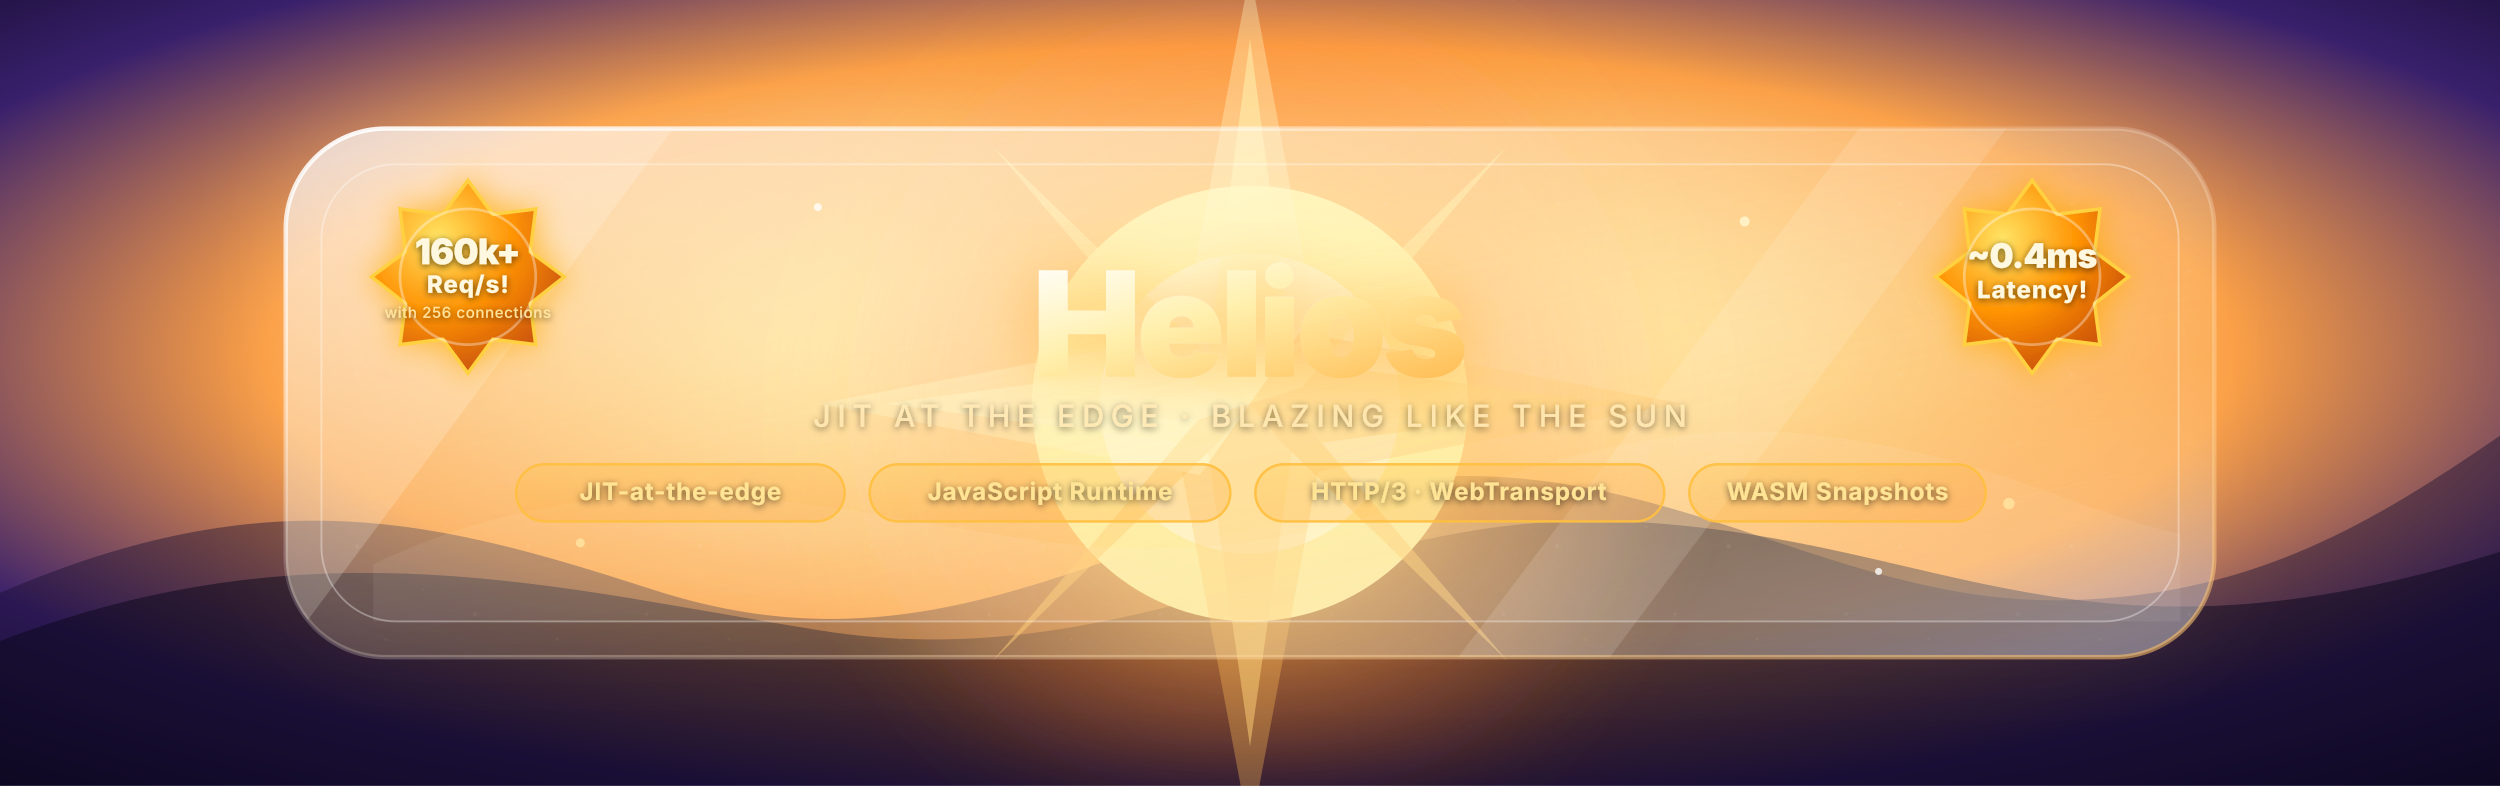
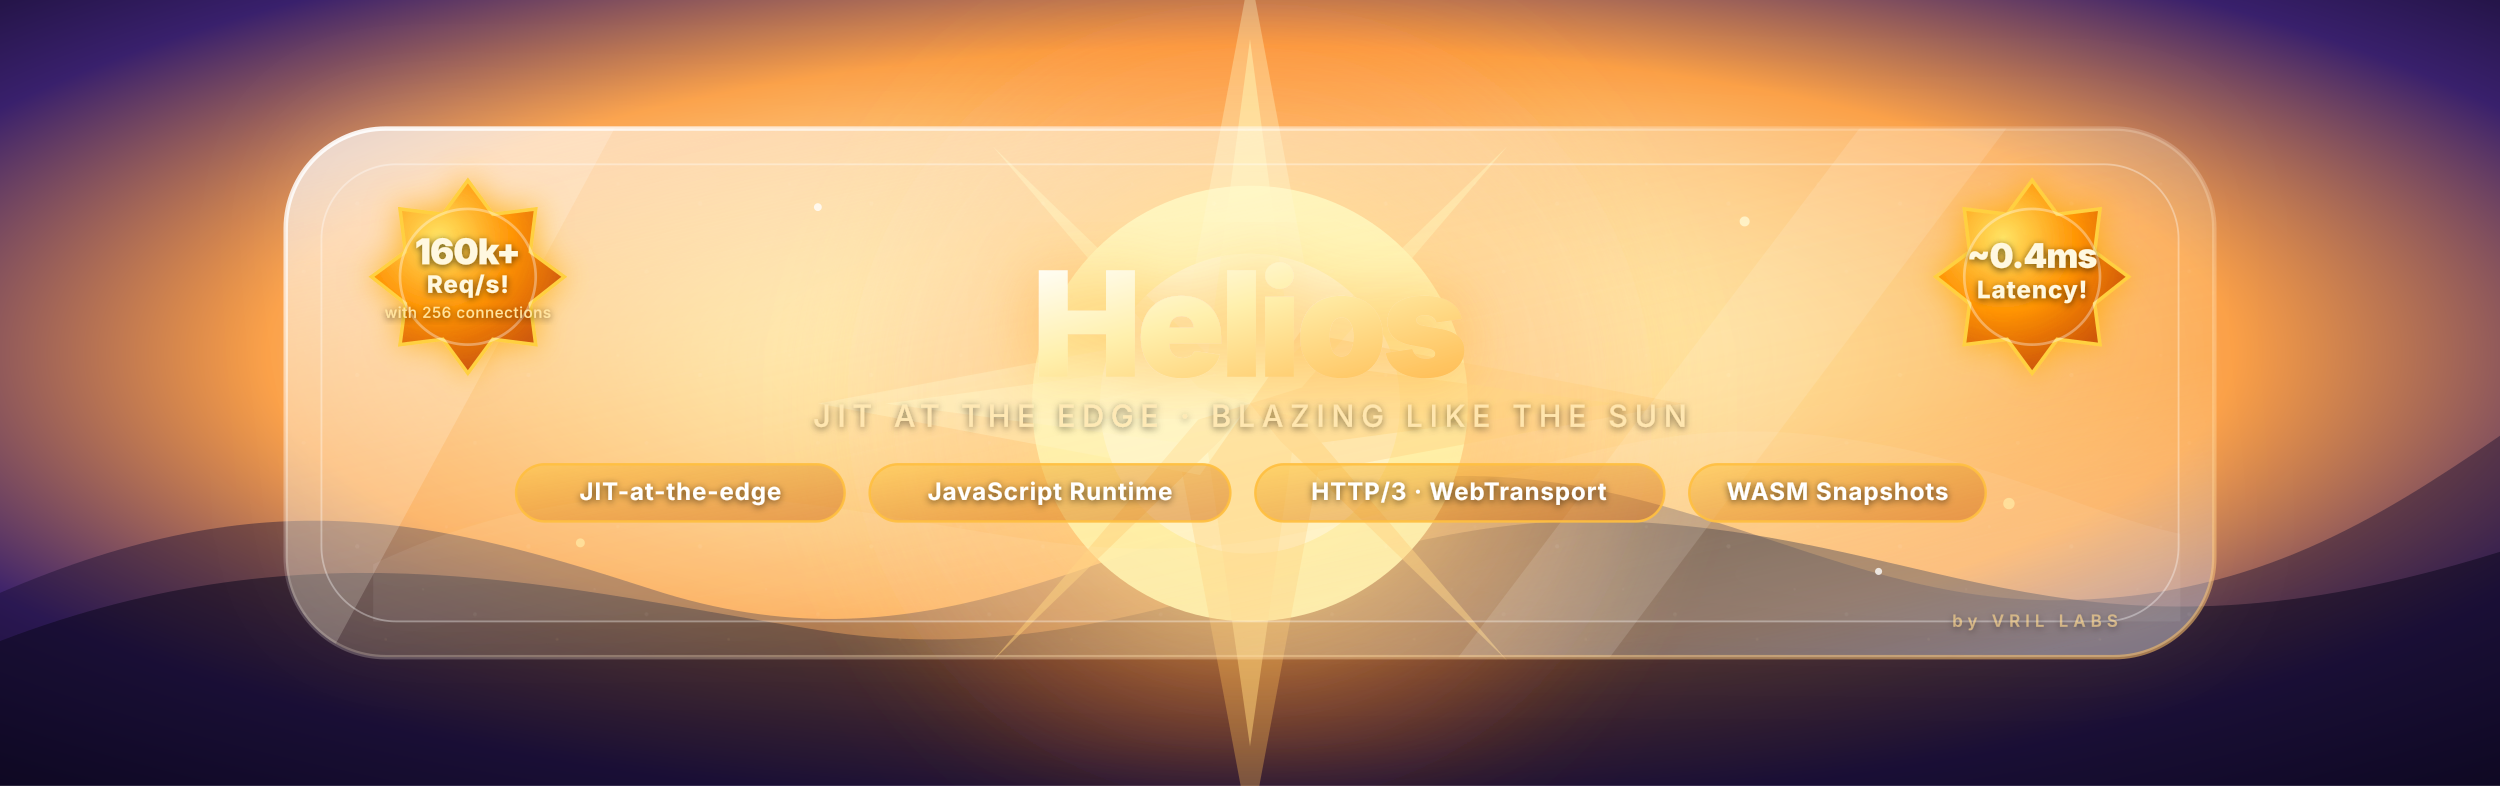
<svg xmlns="http://www.w3.org/2000/svg" width="1400" height="440" viewBox="0 0 1400 440" role="img" aria-labelledby="title desc">
  <defs>
    <radialGradient id="sky" cx="50%" cy="45%" r="75%">
      <stop offset="0%" stop-color="#fff9df" />
      <stop offset="22%" stop-color="#ffe49a" />
      <stop offset="52%" stop-color="#fb9f45" />
      <stop offset="78%" stop-color="#39206c" />
      <stop offset="100%" stop-color="#100925" />
    </radialGradient>
    <radialGradient id="sunGlow" cx="50%" cy="50%" r="50%">
      <stop offset="0%" stop-color="#fff8bd" />
      <stop offset="28%" stop-color="#ffd866" stop-opacity=".96" />
      <stop offset="57%" stop-color="#ff8d36" stop-opacity=".45" />
      <stop offset="100%" stop-color="#ff6c1f" stop-opacity="0" />
    </radialGradient>
    <linearGradient id="glass" x1="10%" y1="0%" x2="90%" y2="100%">
      <stop offset="0%" stop-color="#ffffff" stop-opacity=".58" />
      <stop offset="34%" stop-color="#fff7da" stop-opacity=".25" />
      <stop offset="70%" stop-color="#ffd278" stop-opacity=".16" />
      <stop offset="100%" stop-color="#ffffff" stop-opacity=".36" />
    </linearGradient>
    <linearGradient id="edge" x1="0%" y1="0%" x2="100%" y2="100%">
      <stop offset="0%" stop-color="#ffffff" stop-opacity=".94" />
      <stop offset="42%" stop-color="#ffffff" stop-opacity=".16" />
      <stop offset="100%" stop-color="#ffbf5f" stop-opacity=".58" />
    </linearGradient>
    <linearGradient id="textGold" x1="0%" y1="0%" x2="100%" y2="100%">
      <stop offset="0%" stop-color="#fffefa" />
      <stop offset="42%" stop-color="#fff0ad" />
      <stop offset="100%" stop-color="#ffbd54" />
    </linearGradient>
    <filter id="softBlur" x="-40%" y="-40%" width="180%" height="180%">
      <feGaussianBlur stdDeviation="28" />
    </filter>
    <filter id="glassBlur" x="-8%" y="-14%" width="116%" height="128%">
      <feGaussianBlur in="SourceGraphic" stdDeviation="9" result="blur" />
      <feColorMatrix in="blur" type="matrix" values="1 0 0 0 0.08  0 1 0 0 0.04  0 0 1 0 0  0 0 0 .62 0" />
    </filter>
    <filter id="shadow" x="-20%" y="-28%" width="140%" height="156%">
      <feDropShadow dx="0" dy="28" stdDeviation="30" flood-color="#12081f" flood-opacity=".48" />
      <feDropShadow dx="0" dy="-10" stdDeviation="24" flood-color="#ffffff" flood-opacity=".18" />
    </filter>
    <filter id="textShadow" x="-25%" y="-35%" width="150%" height="170%">
      <feDropShadow dx="0" dy="3" stdDeviation="4" flood-color="#1a0800" flood-opacity=".78" />
      <feDropShadow dx="0" dy="0" stdDeviation="18" flood-color="#ff9200" flood-opacity=".44" />
    </filter>
    <filter id="tagShadow" x="-20%" y="-60%" width="140%" height="220%">
      <feDropShadow dx="0" dy="1" stdDeviation="2" flood-color="#1a0800" flood-opacity=".64" />
    </filter>
    <linearGradient id="badgeFill" x1="0%" y1="0%" x2="100%" y2="100%">
-       <stop offset="0%" stop-color="#ffc840" stop-opacity=".28" />
-       <stop offset="100%" stop-color="#ff8000" stop-opacity=".16" />
+       <stop offset="0%" stop-color="#ffc840" stop-opacity=".54" />
+       <stop offset="100%" stop-color="#c95800" stop-opacity=".42" />
    </linearGradient>
    <radialGradient id="achieveBadge" cx="35%" cy="30%" r="70%">
      <stop offset="0%" stop-color="#ffe566" stop-opacity=".97" />
      <stop offset="55%" stop-color="#ff9100" stop-opacity=".93" />
      <stop offset="100%" stop-color="#c94800" stop-opacity=".88" />
    </radialGradient>
    <filter id="achieveGlow" x="-30%" y="-30%" width="160%" height="160%">
      <feDropShadow dx="0" dy="0" stdDeviation="9" flood-color="#ffaa00" flood-opacity=".82" />
    </filter>
    <clipPath id="windowClip">
      <rect x="160" y="72" width="1080" height="296" rx="56" />
    </clipPath>
    <pattern id="grain" width="96" height="96" patternUnits="userSpaceOnUse">
      <circle cx="8" cy="18" r="1.2" fill="#fff" opacity=".18" />
      <circle cx="58" cy="7" r=".9" fill="#fff" opacity=".12" />
      <circle cx="74" cy="56" r="1.1" fill="#fff" opacity=".13" />
      <circle cx="24" cy="70" r=".8" fill="#ffd88b" opacity=".16" />
      <circle cx="45" cy="42" r=".7" fill="#fff" opacity=".1" />
    </pattern>
    <style>
      @media (prefers-reduced-motion: reduce) {
        .ray, .spark, .orb, .shine { animation: none !important; }
      }

      .ray {
        animation: rotateRays 19s linear infinite;
        transform-origin: 700px 226px;
      }

      .ray-slow {
        animation-duration: 31s;
        animation-direction: reverse;
      }

      .spark {
        animation: drift 7s ease-in-out infinite;
      }

      .spark:nth-of-type(2n) {
        animation-duration: 9s;
        animation-delay: -2s;
      }

      .spark:nth-of-type(3n) {
        animation-duration: 11s;
        animation-delay: -5s;
      }

      .orb {
        animation: breathe 5.5s ease-in-out infinite;
        transform-origin: 700px 226px;
      }

      .shine {
        animation: sweep 8s ease-in-out infinite;
        transform-origin: 700px 220px;
      }

      @keyframes rotateRays {
        from { transform: rotate(0deg); }
        to { transform: rotate(360deg); }
      }

      @keyframes drift {
        0%, 100% { transform: translate3d(0, 0, 0); opacity: .42; }
        50% { transform: translate3d(18px, -16px, 0); opacity: .92; }
      }

      @keyframes breathe {
        0%, 100% { transform: scale(.985); opacity: .9; }
        50% { transform: scale(1.045); opacity: 1; }
      }

      @keyframes sweep {
        0%, 100% { transform: translateX(-150px) rotate(-9deg); opacity: .08; }
        46%, 58% { transform: translateX(150px) rotate(-9deg); opacity: .42; }
      }
    </style>
  </defs>
  <rect width="1400" height="440" fill="url(#sky)" />
  <path d="M0 332C151 267 244 291 365 330c150 49 244-23 376-54 174-41 274 65 420 60 102-3 169-44 239-92v196H0Z" fill="#150d2d" opacity=".42" />
  <path d="M0 359c177-68 314-29 459-6 174 28 294-69 452-61 181 9 252 91 489 17v131H0Z" fill="#09051a" opacity=".52" />
  <g class="orb">
    <circle cx="700" cy="226" r="250" fill="url(#sunGlow)" filter="url(#softBlur)" />
    <circle cx="700" cy="226" r="122" fill="#fff2a3" opacity=".94" />
    <circle cx="700" cy="226" r="84" fill="#fff9d7" opacity=".86" />
  </g>
  <g class="ray" opacity=".5">
    <path d="M700 22 724 202 700 226 676 202Z" fill="#fff3a8" />
    <path d="M700 418 724 250 700 226 676 250Z" fill="#ffe08c" />
    <path d="M496 226 676 202 700 226 676 250Z" fill="#fff4bd" />
    <path d="M904 226 724 202 700 226 724 250Z" fill="#ffd06c" />
    <path d="M556 82 683 205 700 226 671 217Z" fill="#fff0a2" />
    <path d="M844 370 717 247 700 226 729 235Z" fill="#ffc35d" />
    <path d="M844 82 717 205 700 226 729 217Z" fill="#fff0a2" />
    <path d="M556 370 683 247 700 226 671 235Z" fill="#ffc35d" />
  </g>
  <g class="ray ray-slow" opacity=".34">
    <path d="M700 -16 740 198 700 226 660 198Z" fill="#fff8c6" />
    <path d="M700 468 740 254 700 226 660 254Z" fill="#ffbb56" />
    <path d="M458 226 672 186 700 226 672 266Z" fill="#fff8c6" />
    <path d="M942 226 728 186 700 226 728 266Z" fill="#ffbb56" />
  </g>
  <g clip-path="url(#windowClip)" opacity=".88">
    <rect x="130" y="44" width="1140" height="352" fill="#fff" opacity=".08" filter="url(#glassBlur)" />
    <circle cx="700" cy="226" r="220" fill="#fff6bd" opacity=".18" filter="url(#softBlur)" />
-     <path class="shine" d="M195 64h188l-238 320H-43Z" fill="#fff" opacity=".22" />
+     <path class="shine" d="M195 0h188l-238 440H-43Z" fill="#fff" opacity=".22" />
    <path class="shine" d="M1064 42h82L888 386h-85Z" fill="#fff" opacity=".16" style="animation-delay:-3s" />
    <rect width="1400" height="440" fill="url(#grain)" opacity=".45" />
  </g>
  <rect x="160" y="72" width="1080" height="296" rx="56" fill="url(#glass)" stroke="url(#edge)" stroke-width="2.5" filter="url(#shadow)" />
  <rect x="180" y="92" width="1040" height="256" rx="42" fill="none" stroke="#fff" stroke-opacity=".35" />
  <path d="M209 316c151-72 277-23 391-11 168 18 263-76 410-62 98 9 154 44 211 56v49H209Z" fill="#fff" opacity=".07" />
  <g opacity=".78">
    <circle class="spark" cx="244" cy="128" r="3" fill="#fff8d3" />
    <circle class="spark" cx="325" cy="304" r="2.5" fill="#ffe7a1" />
    <circle class="spark" cx="458" cy="116" r="2.2" fill="#fff" />
    <circle class="spark" cx="977" cy="124" r="2.8" fill="#fff8d3" />
    <circle class="spark" cx="1125" cy="282" r="3.2" fill="#ffe7a1" />
    <circle class="spark" cx="1052" cy="320" r="2" fill="#fff" />
  </g>
  <g text-anchor="middle">
    <text x="700" y="211" fill="url(#textGold)" font-family="Inter, ui-sans-serif, system-ui, -apple-system, BlinkMacSystemFont, 'Segoe UI', sans-serif" font-size="82" font-weight="900" letter-spacing="-3" filter="url(#textShadow)">Helios</text>
    <text x="700" y="239" fill="#ffe8b4" font-family="Inter, ui-sans-serif, system-ui, -apple-system, BlinkMacSystemFont, 'Segoe UI', sans-serif" font-size="17" font-weight="500" letter-spacing="3.8" filter="url(#tagShadow)" opacity=".86">JIT AT THE EDGE · BLAZING LIKE THE SUN</text>
  </g>
  <rect x="289" y="260" width="184" height="32" rx="16" fill="url(#badgeFill)" stroke="#ffbf40" stroke-width="1.4" stroke-opacity=".92" />
-   <text x="381" y="280" text-anchor="middle" fill="#ffe496" font-family="Inter, ui-sans-serif, system-ui, -apple-system, BlinkMacSystemFont, 'Segoe UI', sans-serif" font-size="13.5" font-weight="700" letter-spacing=".5" filter="url(#tagShadow)">JIT-at-the-edge</text>
+   <text x="381" y="280" text-anchor="middle" fill="#fff" font-family="Inter, ui-sans-serif, system-ui, -apple-system, BlinkMacSystemFont, 'Segoe UI', sans-serif" font-size="13.5" font-weight="700" letter-spacing=".5" filter="url(#tagShadow)">JIT-at-the-edge</text>
  <rect x="487" y="260" width="202" height="32" rx="16" fill="url(#badgeFill)" stroke="#ffbf40" stroke-width="1.4" stroke-opacity=".92" />
-   <text x="588" y="280" text-anchor="middle" fill="#ffe496" font-family="Inter, ui-sans-serif, system-ui, -apple-system, BlinkMacSystemFont, 'Segoe UI', sans-serif" font-size="13.5" font-weight="700" letter-spacing=".5" filter="url(#tagShadow)">JavaScript Runtime</text>
+   <text x="588" y="280" text-anchor="middle" fill="#fff" font-family="Inter, ui-sans-serif, system-ui, -apple-system, BlinkMacSystemFont, 'Segoe UI', sans-serif" font-size="13.5" font-weight="700" letter-spacing=".5" filter="url(#tagShadow)">JavaScript Runtime</text>
  <rect x="703" y="260" width="229" height="32" rx="16" fill="url(#badgeFill)" stroke="#ffbf40" stroke-width="1.4" stroke-opacity=".92" />
-   <text x="817" y="280" text-anchor="middle" fill="#ffe496" font-family="Inter, ui-sans-serif, system-ui, -apple-system, BlinkMacSystemFont, 'Segoe UI', sans-serif" font-size="13.5" font-weight="700" letter-spacing=".5" filter="url(#tagShadow)">HTTP/3 · WebTransport</text>
+   <text x="817" y="280" text-anchor="middle" fill="#fff" font-family="Inter, ui-sans-serif, system-ui, -apple-system, BlinkMacSystemFont, 'Segoe UI', sans-serif" font-size="13.5" font-weight="700" letter-spacing=".5" filter="url(#tagShadow)">HTTP/3 · WebTransport</text>
  <rect x="946" y="260" width="166" height="32" rx="16" fill="url(#badgeFill)" stroke="#ffbf40" stroke-width="1.4" stroke-opacity=".92" />
-   <text x="1029" y="280" text-anchor="middle" fill="#ffe496" font-family="Inter, ui-sans-serif, system-ui, -apple-system, BlinkMacSystemFont, 'Segoe UI', sans-serif" font-size="13.5" font-weight="700" letter-spacing=".5" filter="url(#tagShadow)">WASM Snapshots</text>
+   <text x="1029" y="280" text-anchor="middle" fill="#fff" font-family="Inter, ui-sans-serif, system-ui, -apple-system, BlinkMacSystemFont, 'Segoe UI', sans-serif" font-size="13.5" font-weight="700" letter-spacing=".5" filter="url(#tagShadow)">WASM Snapshots</text>
+   <text x="1186" y="351" text-anchor="end" fill="#ffd88b" font-family="Inter, ui-sans-serif, system-ui, -apple-system, BlinkMacSystemFont, 'Segoe UI', sans-serif" font-size="9.5" font-weight="600" letter-spacing="2.8" opacity=".62" filter="url(#tagShadow)">by VRIL LABS</text>
  <polygon points="262,101 276,120 300,117 297,141 316,155 297,170 300,193 276,190 262,209 248,190 224,193 227,170 208,155 227,141 224,117 248,120" fill="url(#achieveBadge)" stroke="#ffd040" stroke-width="2" filter="url(#achieveGlow)" />
  <circle cx="262" cy="155" r="38" fill="none" stroke="#fff" stroke-width="1.5" stroke-opacity=".35" />
  <text x="262" y="148" text-anchor="middle" fill="#fff8e0" font-family="Inter, ui-sans-serif, system-ui, -apple-system, BlinkMacSystemFont, 'Segoe UI', sans-serif" font-size="20" font-weight="900" letter-spacing="-.5" filter="url(#tagShadow)">160k+</text>
  <text x="262" y="164" text-anchor="middle" fill="#fff8e0" font-family="Inter, ui-sans-serif, system-ui, -apple-system, BlinkMacSystemFont, 'Segoe UI', sans-serif" font-size="13.5" font-weight="800" letter-spacing=".5" filter="url(#tagShadow)">Req/s!</text>
  <text x="262" y="178" text-anchor="middle" fill="#ffe4a0" font-family="Inter, ui-sans-serif, system-ui, -apple-system, BlinkMacSystemFont, 'Segoe UI', sans-serif" font-size="8.5" font-weight="500" letter-spacing=".3" filter="url(#tagShadow)">with 256 connections</text>
  <polygon points="1138,101 1152,120 1176,117 1173,141 1192,155 1173,170 1176,193 1152,190 1138,209 1124,190 1100,193 1103,170 1084,155 1103,141 1100,117 1124,120" fill="url(#achieveBadge)" stroke="#ffd040" stroke-width="2" filter="url(#achieveGlow)" />
  <circle cx="1138" cy="155" r="38" fill="none" stroke="#fff" stroke-width="1.5" stroke-opacity=".35" />
  <text x="1138" y="150" text-anchor="middle" fill="#fff8e0" font-family="Inter, ui-sans-serif, system-ui, -apple-system, BlinkMacSystemFont, 'Segoe UI', sans-serif" font-size="19" font-weight="900" letter-spacing="-.5" filter="url(#tagShadow)">~0.4ms</text>
  <text x="1138" y="167" text-anchor="middle" fill="#fff8e0" font-family="Inter, ui-sans-serif, system-ui, -apple-system, BlinkMacSystemFont, 'Segoe UI', sans-serif" font-size="13.5" font-weight="800" letter-spacing=".5" filter="url(#tagShadow)">Latency!</text>
</svg>
